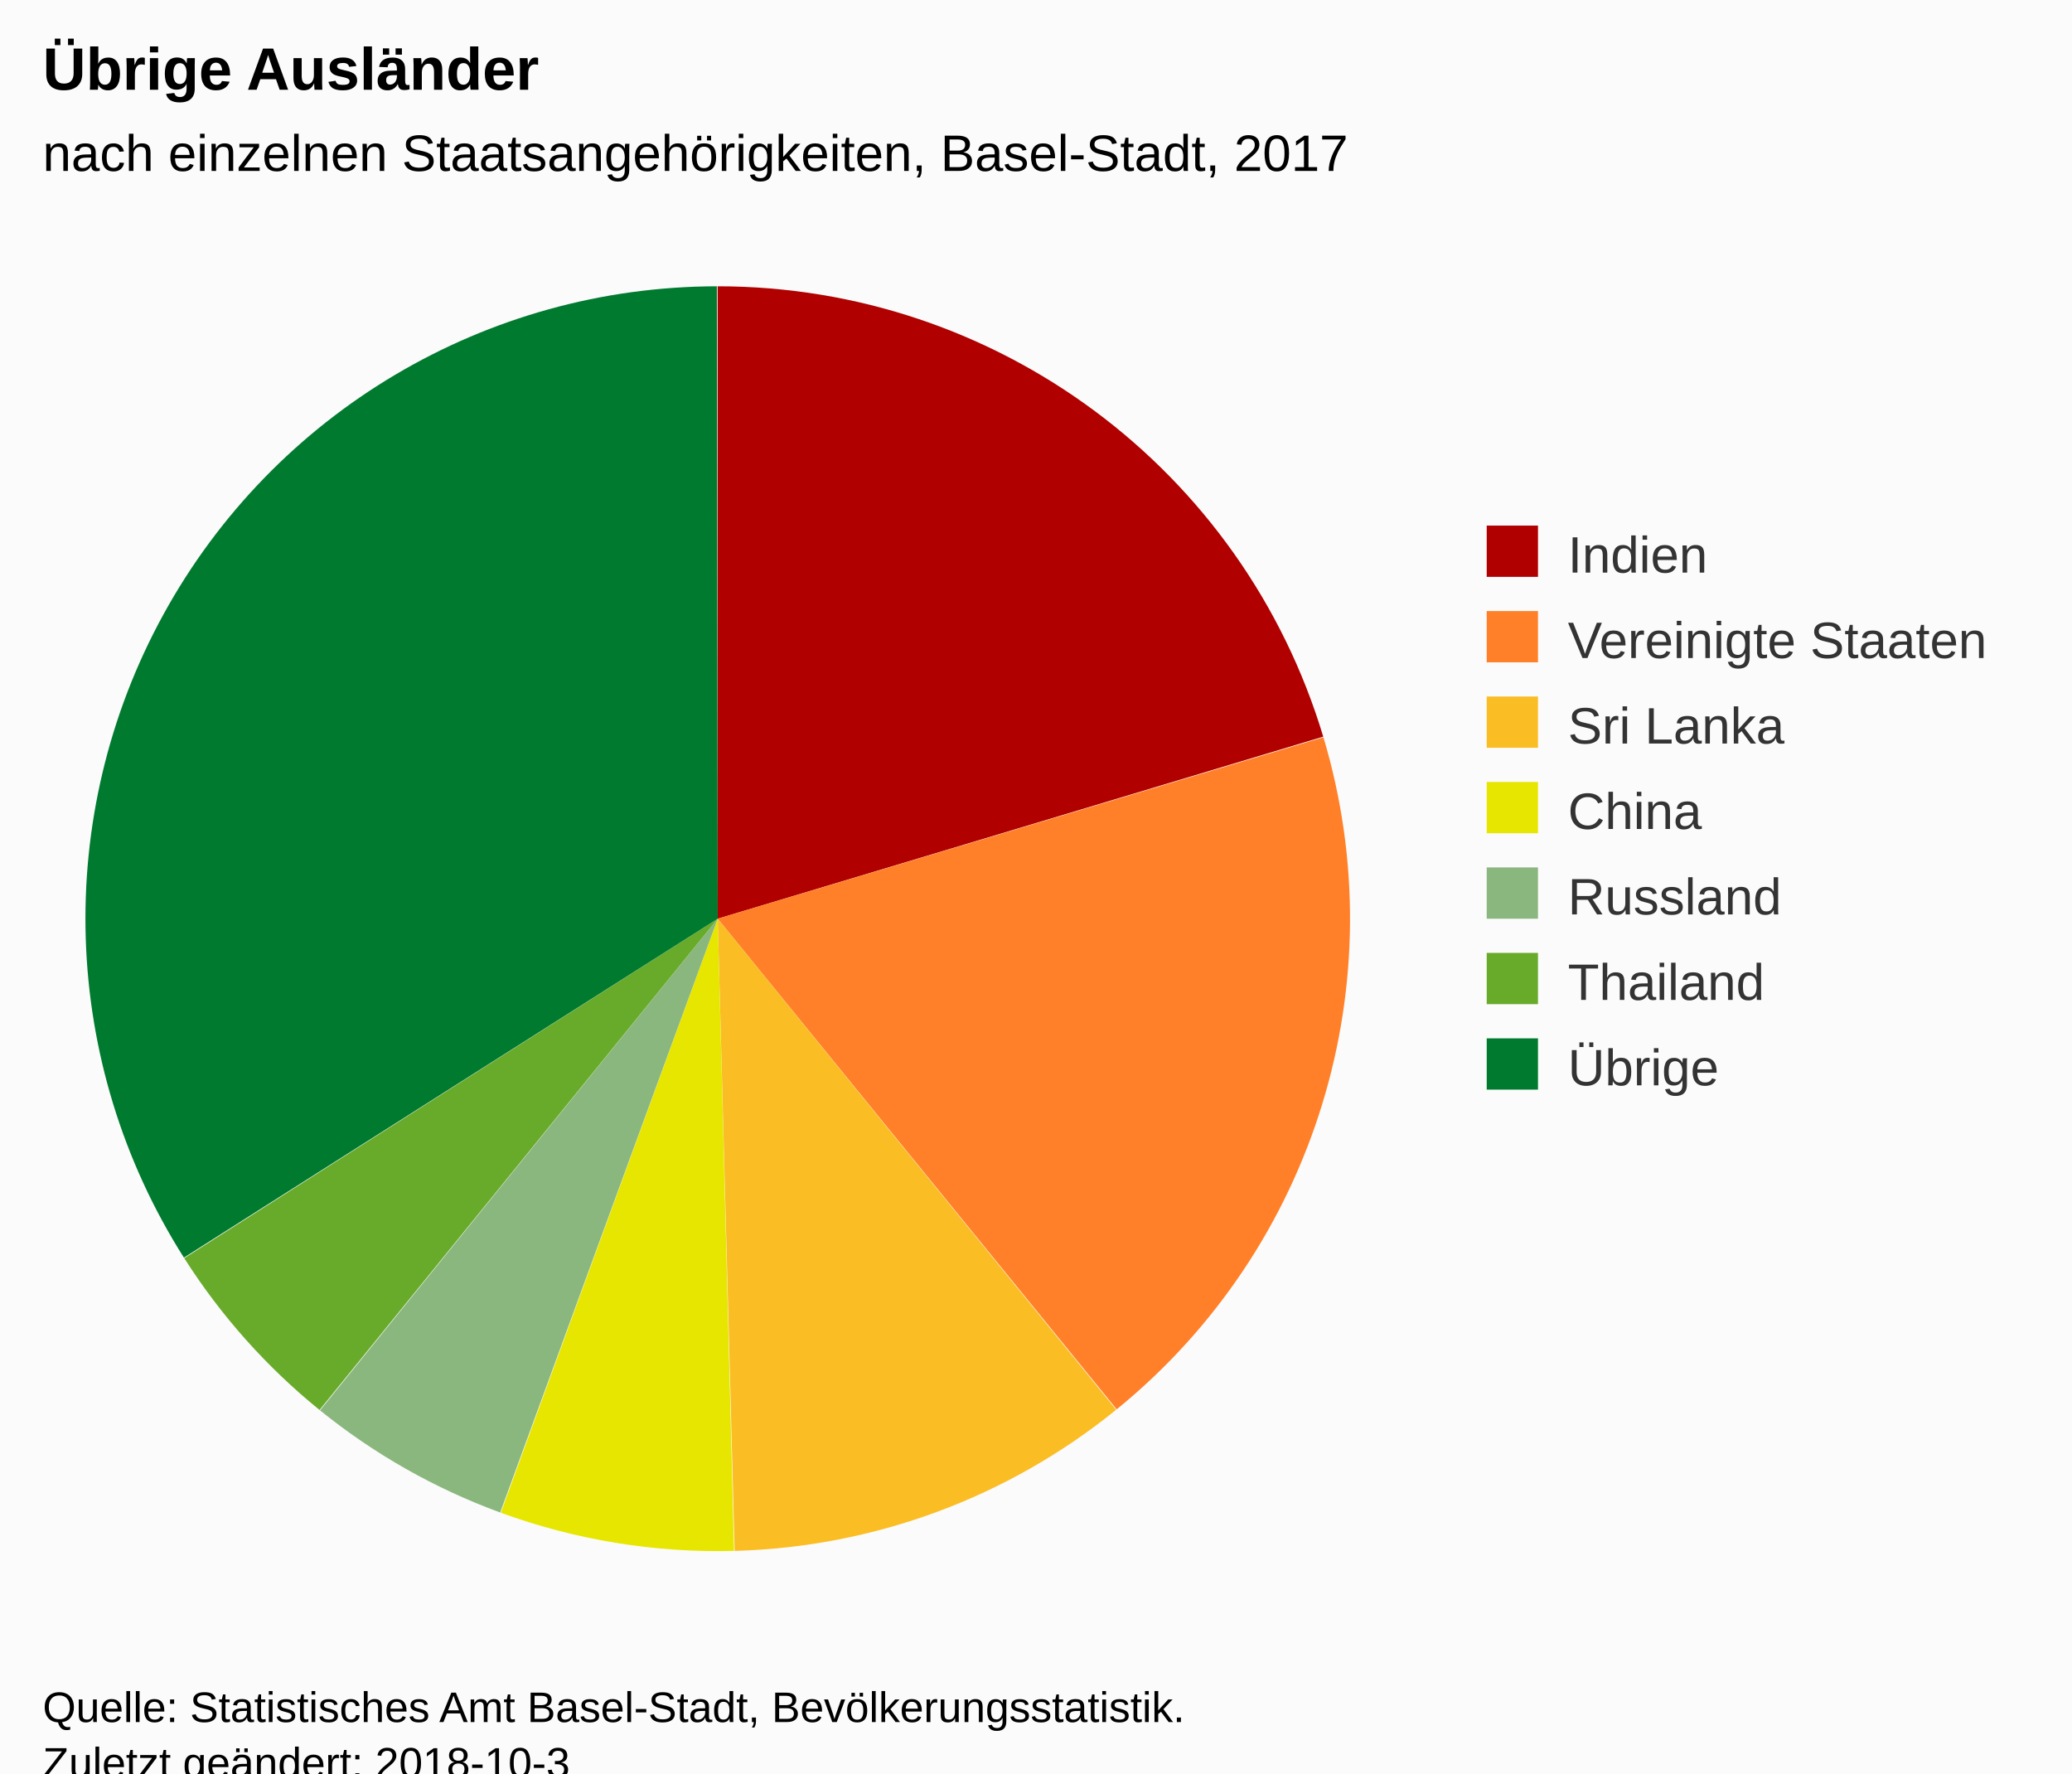
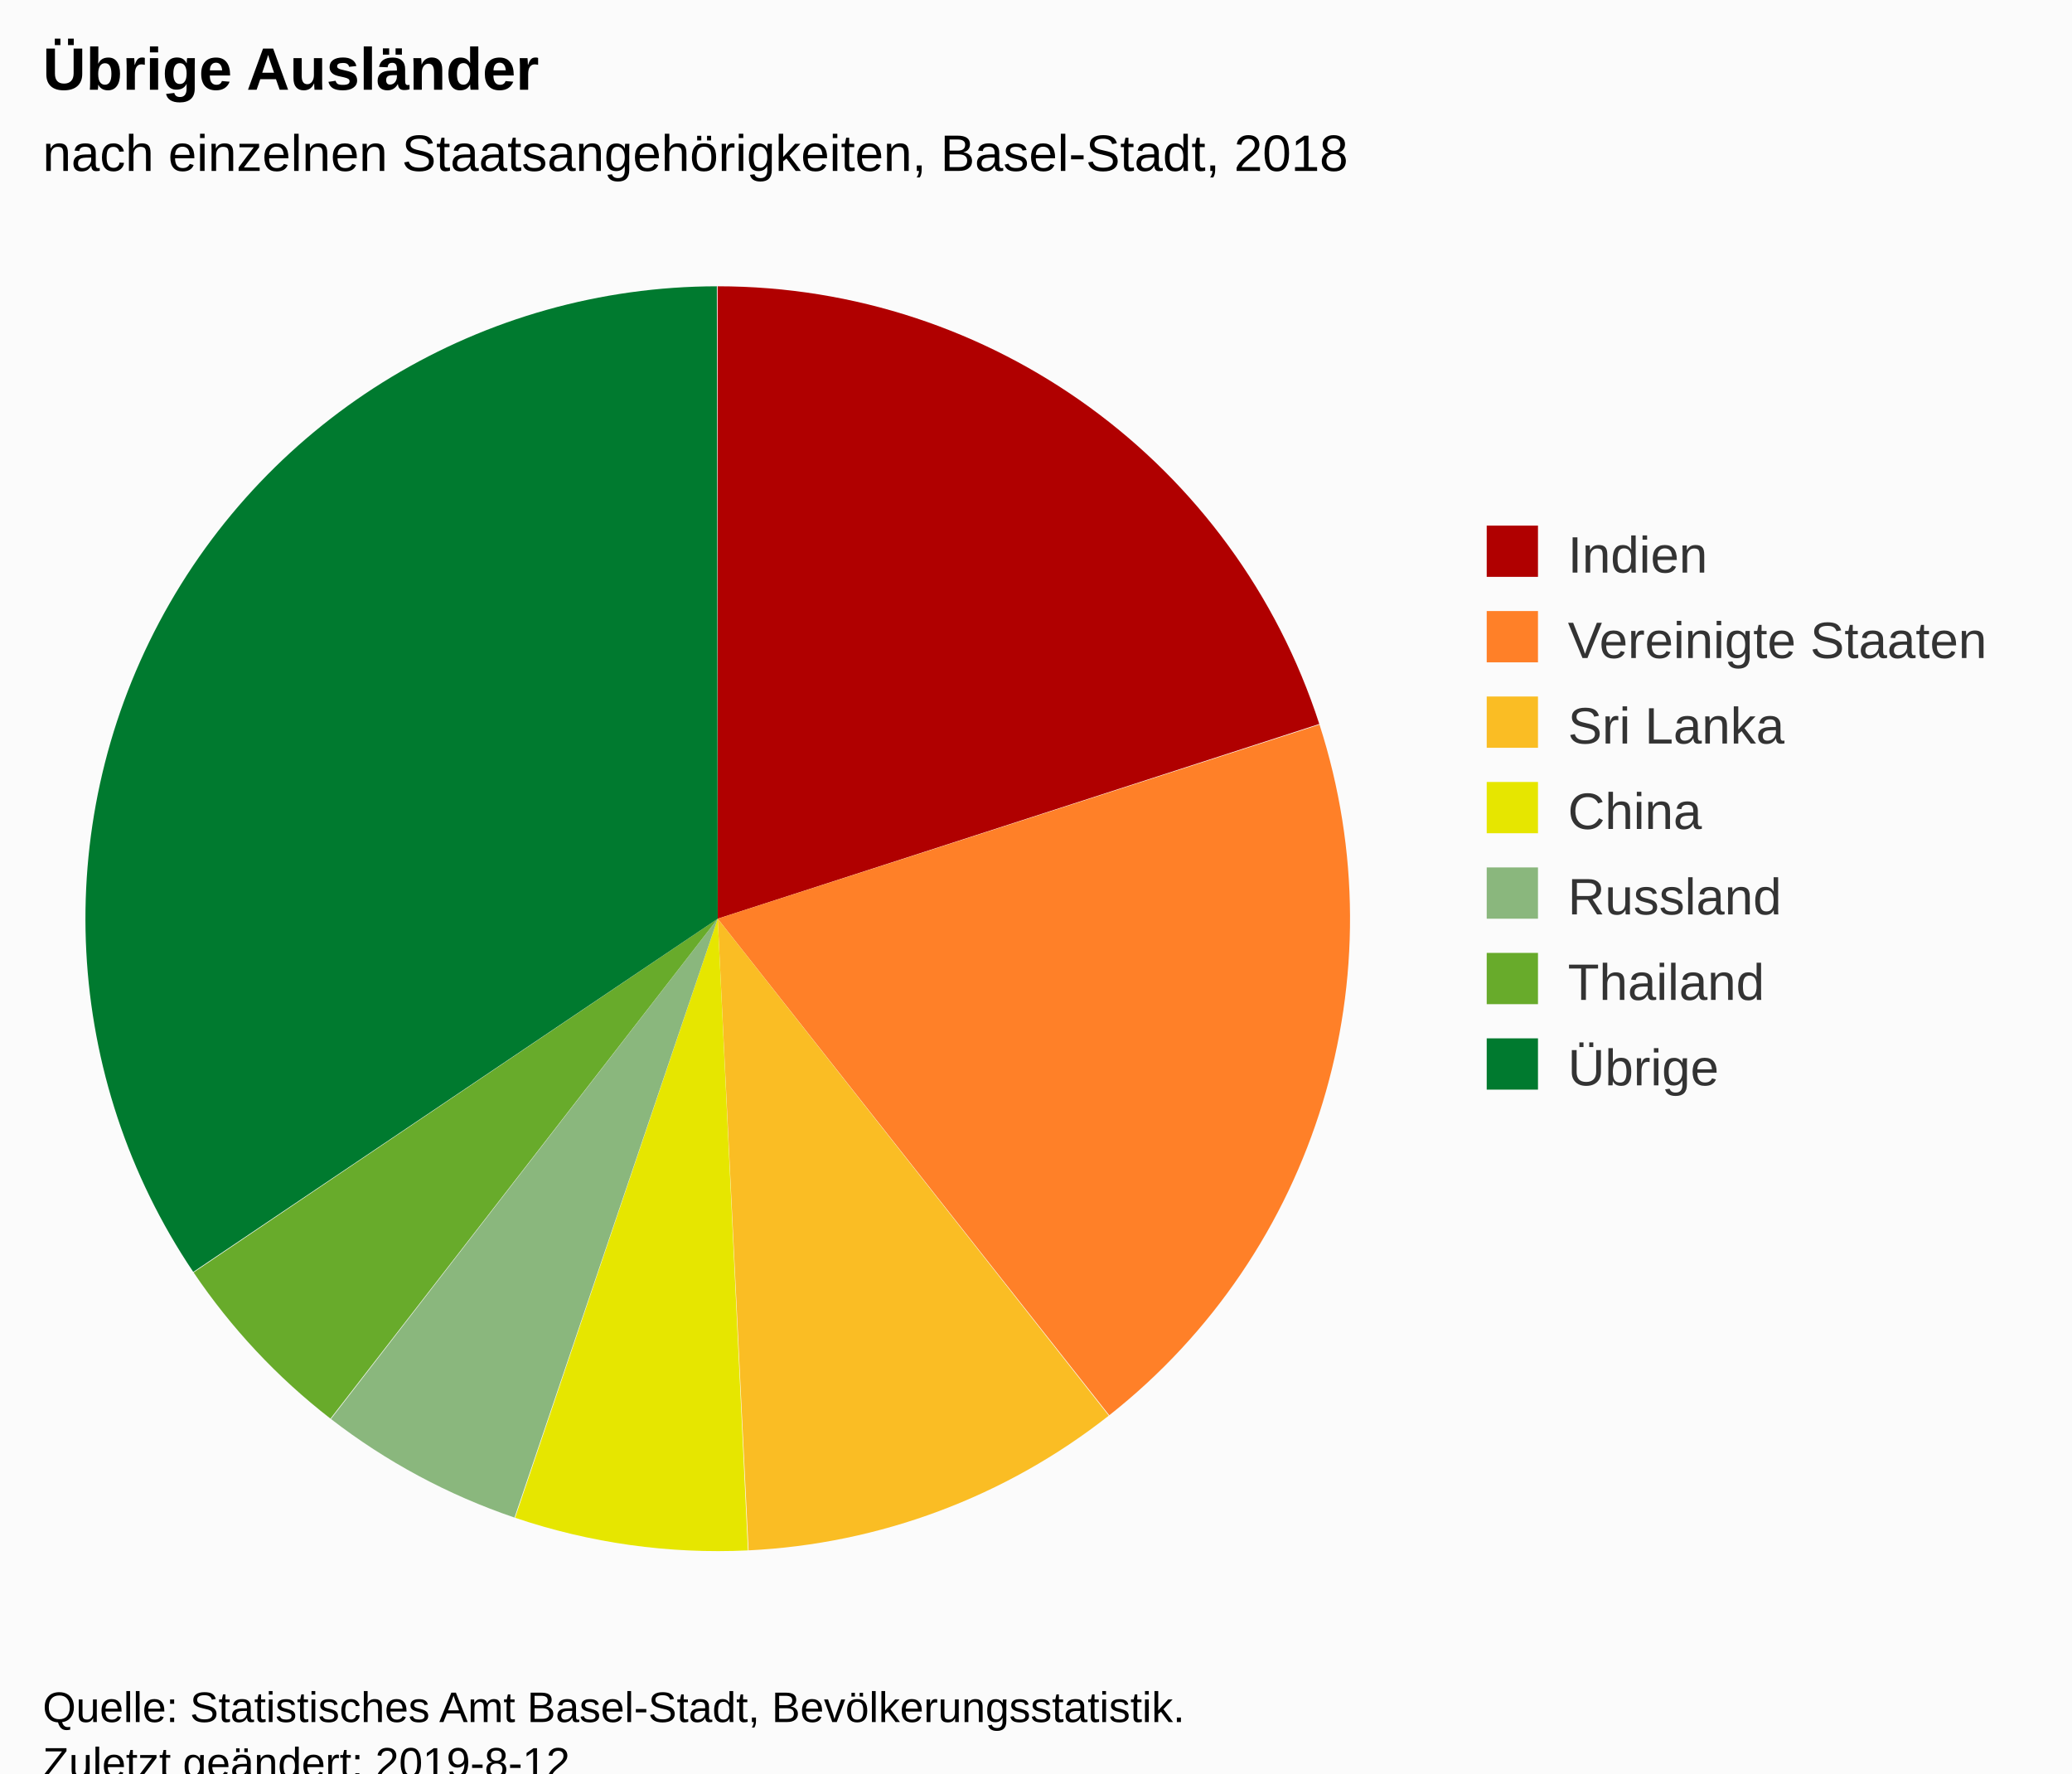
<svg xmlns="http://www.w3.org/2000/svg" version="1.1" class="highcharts-root" style="font-family:Arial;font-size:12px;" viewBox="0 0 485 415">
  <defs>
-     <clipPath id="highcharts-p9xil0z-6">
+     <clipPath id="highcharts-40plo95-6">
      <rect x="0" y="0" width="316" height="317" fill="none" />
    </clipPath>
  </defs>
  <rect fill="#fbfbfb" class="highcharts-background" x="0" y="0" width="485" height="428" rx="0" ry="0" />
  <rect fill="none" class="highcharts-plot-background" x="10" y="56" width="316" height="317" />
  <g class="highcharts-pane-group" data-z-index="0" />
  <rect fill="none" class="highcharts-plot-border" data-z-index="1" x="10" y="56" width="316" height="317" />
  <g class="highcharts-series-group" data-z-index="3">
    <g data-z-index="0.1" class="highcharts-series highcharts-series-0 highcharts-pie-series " transform="translate(10,56) scale(1 1)">
-       <path fill="#B00000" d="M 157.97 11 A 148 148 0 0 1 299.735 116.396 L 158 159 A 0 0 0 0 0 158 159 Z" transform="translate(0,0)" stroke-linejoin="round" class="highcharts-point highcharts-color-0" />
-       <path fill="#FF8028" d="M 299.778 116.537 A 148 148 0 0 1 251.383 273.82 L 158 159 A 0 0 0 0 0 158 159 Z" transform="translate(0,0)" stroke-linejoin="round" class="highcharts-point highcharts-color-1" />
-       <path fill="#FABD24" d="M 251.268 273.913 A 148 148 0 0 1 161.965 306.947 L 158 159 A 0 0 0 0 0 158 159 Z" transform="translate(0,0)" stroke-linejoin="round" class="highcharts-point highcharts-color-2" />
-       <path fill="#E6E600" d="M 161.817 306.951 A 148 148 0 0 1 107.223 298.017 L 158 159 A 0 0 0 0 0 158 159 Z" transform="translate(0,0)" stroke-linejoin="round" class="highcharts-point highcharts-color-3" />
-       <path fill="#8AB77D" d="M 107.084 297.966 A 148 148 0 0 1 64.915 274.062 L 158 159 A 0 0 0 0 0 158 159 Z" transform="translate(0,0)" stroke-linejoin="round" class="highcharts-point highcharts-color-4" />
-       <path fill="#68AB2B" d="M 64.8 273.969 A 148 148 0 0 1 33.127 238.441 L 158 159 A 0 0 0 0 0 158 159 Z" transform="translate(0,0)" stroke-linejoin="round" class="highcharts-point highcharts-color-5" />
-       <path fill="#007A2F" d="M 33.048 238.316 A 148 148 0 0 1 157.794 11 L 158 159 A 0 0 0 0 0 158 159 Z" transform="translate(0,0)" stroke-linejoin="round" class="highcharts-point highcharts-color-6" />
+       <path fill="#B00000" d="M 157.97 11 A 148 148 0 0 1 298.809 113.429 L 158 159 A 0 0 0 0 0 158 159 Z" transform="translate(0,0)" stroke-linejoin="round" class="highcharts-point highcharts-color-0" />
+       <path fill="#FF8028" d="M 298.855 113.57 A 148 148 0 0 1 249.65 275.208 L 158 159 A 0 0 0 0 0 158 159 Z" transform="translate(0,0)" stroke-linejoin="round" class="highcharts-point highcharts-color-1" />
+       <path fill="#FABD24" d="M 249.534 275.299 A 148 148 0 0 1 165.219 306.824 L 158 159 A 0 0 0 0 0 158 159 Z" transform="translate(0,0)" stroke-linejoin="round" class="highcharts-point highcharts-color-2" />
+       <path fill="#E6E600" d="M 165.071 306.831 A 148 148 0 0 1 110.574 299.195 L 158 159 A 0 0 0 0 0 158 159 Z" transform="translate(0,0)" stroke-linejoin="round" class="highcharts-point highcharts-color-3" />
+       <path fill="#8AB77D" d="M 110.433 299.148 A 148 148 0 0 1 67.469 276.082 L 158 159 A 0 0 0 0 0 158 159 Z" transform="translate(0,0)" stroke-linejoin="round" class="highcharts-point highcharts-color-4" />
+       <path fill="#68AB2B" d="M 67.352 275.991 A 148 148 0 0 1 35.317 241.783 L 158 159 A 0 0 0 0 0 158 159 Z" transform="translate(0,0)" stroke-linejoin="round" class="highcharts-point highcharts-color-5" />
+       <path fill="#007A2F" d="M 35.235 241.66 A 148 148 0 0 1 157.794 11 L 158 159 A 0 0 0 0 0 158 159 Z" transform="translate(0,0)" stroke-linejoin="round" class="highcharts-point highcharts-color-6" />
    </g>
    <g data-z-index="0.1" class="highcharts-markers highcharts-series-0 highcharts-pie-series " transform="translate(10,56) scale(1 1)" />
  </g>
  <text x="10" text-anchor="start" class="highcharts-title" data-z-index="4" style="color:#000000;font-size:14px;font-weight:bold;fill:#000000;" y="21">
    <tspan>Übrige Ausländer</tspan>
  </text>
  <text x="10" text-anchor="start" class="highcharts-subtitle" data-z-index="4" style="color:#000000;font-size:12px;font-weight:normal;font-family:Arial;fill:#000000;" y="40">
-     <tspan>nach einzelnen Staatsangehörigkeiten, Basel-Stadt, 2017</tspan>
+     <tspan>nach einzelnen Staatsangehörigkeiten, Basel-Stadt, 2018</tspan>
  </text>
  <g class="highcharts-legend" data-z-index="7" transform="translate(338,116)">
    <rect fill="none" class="highcharts-legend-box" rx="0" ry="0" x="0" y="0" width="137" height="151" visibility="visible" />
    <g data-z-index="1">
      <g>
        <g class="highcharts-legend-item highcharts-pie-series highcharts-color-0" data-z-index="1" transform="translate(8,3)">
          <text x="21" style="color:#333333;font-size:12px;font-weight:normal;cursor:pointer;fill:#333333;" text-anchor="start" data-z-index="2" y="15">
            <tspan>Indien</tspan>
          </text>
          <rect x="2" y="4" width="12" height="12" fill="#B00000" class="highcharts-point" data-z-index="3" />
        </g>
        <g class="highcharts-legend-item highcharts-pie-series highcharts-color-1" data-z-index="1" transform="translate(8,23)">
          <text x="21" y="15" style="color:#333333;font-size:12px;font-weight:normal;cursor:pointer;fill:#333333;" text-anchor="start" data-z-index="2">
            <tspan>Vereinigte Staaten</tspan>
          </text>
          <rect x="2" y="4" width="12" height="12" fill="#FF8028" class="highcharts-point" data-z-index="3" />
        </g>
        <g class="highcharts-legend-item highcharts-pie-series highcharts-color-2" data-z-index="1" transform="translate(8,43)">
          <text x="21" y="15" style="color:#333333;font-size:12px;font-weight:normal;cursor:pointer;fill:#333333;" text-anchor="start" data-z-index="2">
            <tspan>Sri Lanka</tspan>
          </text>
          <rect x="2" y="4" width="12" height="12" fill="#FABD24" class="highcharts-point" data-z-index="3" />
        </g>
        <g class="highcharts-legend-item highcharts-pie-series highcharts-color-3" data-z-index="1" transform="translate(8,63)">
          <text x="21" y="15" style="color:#333333;font-size:12px;font-weight:normal;cursor:pointer;fill:#333333;" text-anchor="start" data-z-index="2">
            <tspan>China</tspan>
          </text>
          <rect x="2" y="4" width="12" height="12" fill="#E6E600" class="highcharts-point" data-z-index="3" />
        </g>
        <g class="highcharts-legend-item highcharts-pie-series highcharts-color-4" data-z-index="1" transform="translate(8,83)">
          <text x="21" y="15" style="color:#333333;font-size:12px;font-weight:normal;cursor:pointer;fill:#333333;" text-anchor="start" data-z-index="2">
            <tspan>Russland</tspan>
          </text>
          <rect x="2" y="4" width="12" height="12" fill="#8AB77D" class="highcharts-point" data-z-index="3" />
        </g>
        <g class="highcharts-legend-item highcharts-pie-series highcharts-color-5" data-z-index="1" transform="translate(8,103)">
          <text x="21" y="15" style="color:#333333;font-size:12px;font-weight:normal;cursor:pointer;fill:#333333;" text-anchor="start" data-z-index="2">
            <tspan>Thailand</tspan>
          </text>
          <rect x="2" y="4" width="12" height="12" fill="#68AB2B" class="highcharts-point" data-z-index="3" />
        </g>
        <g class="highcharts-legend-item highcharts-pie-series highcharts-color-6" data-z-index="1" transform="translate(8,123)">
          <text x="21" y="15" style="color:#333333;font-size:12px;font-weight:normal;cursor:pointer;fill:#333333;" text-anchor="start" data-z-index="2">
            <tspan>Übrige</tspan>
          </text>
          <rect x="2" y="4" width="12" height="12" fill="#007A2F" class="highcharts-point" data-z-index="3" />
        </g>
      </g>
    </g>
  </g>
  <text x="10" class="highcharts-credits" text-anchor="start" data-z-index="8" style="cursor:default;color:#000000;font-size:10px;fill:#000000;" y="403">
    <tspan>Quelle: Statistisches Amt Basel-Stadt, Bevölkerungsstatistik.</tspan>
-     <tspan x="10" dy="13">Zuletzt geändert: 2018-10-3</tspan>
+     <tspan x="10" dy="13">Zuletzt geändert: 2019-8-12</tspan>
  </text>
</svg>
